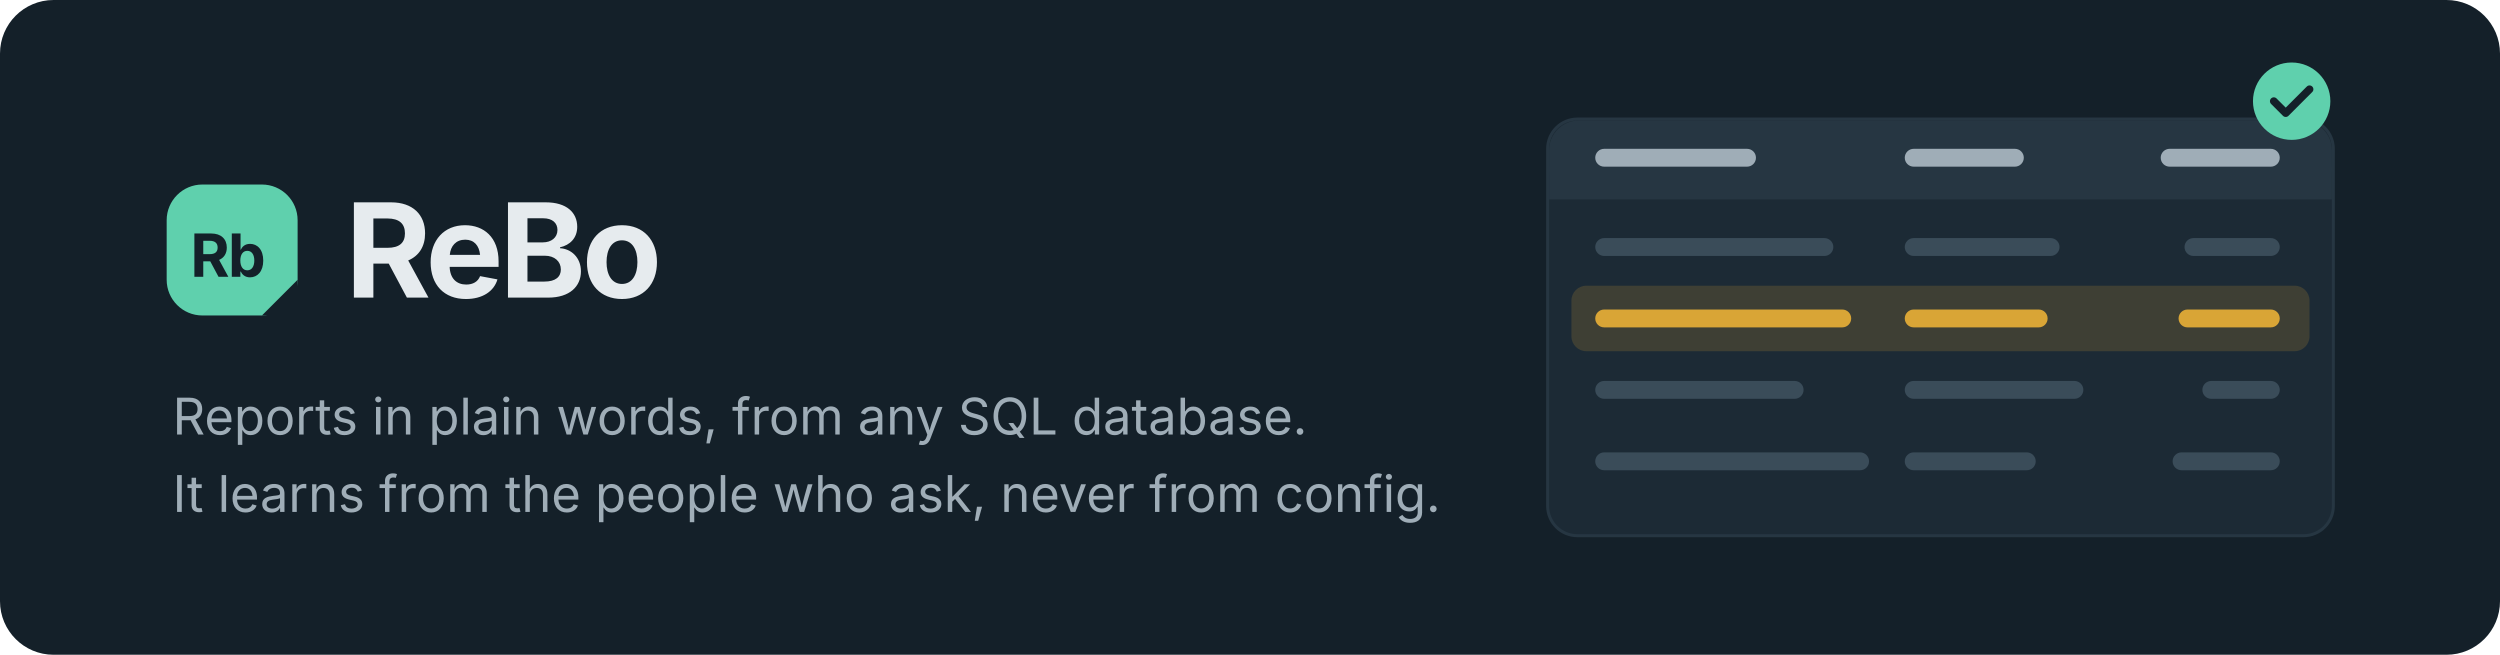
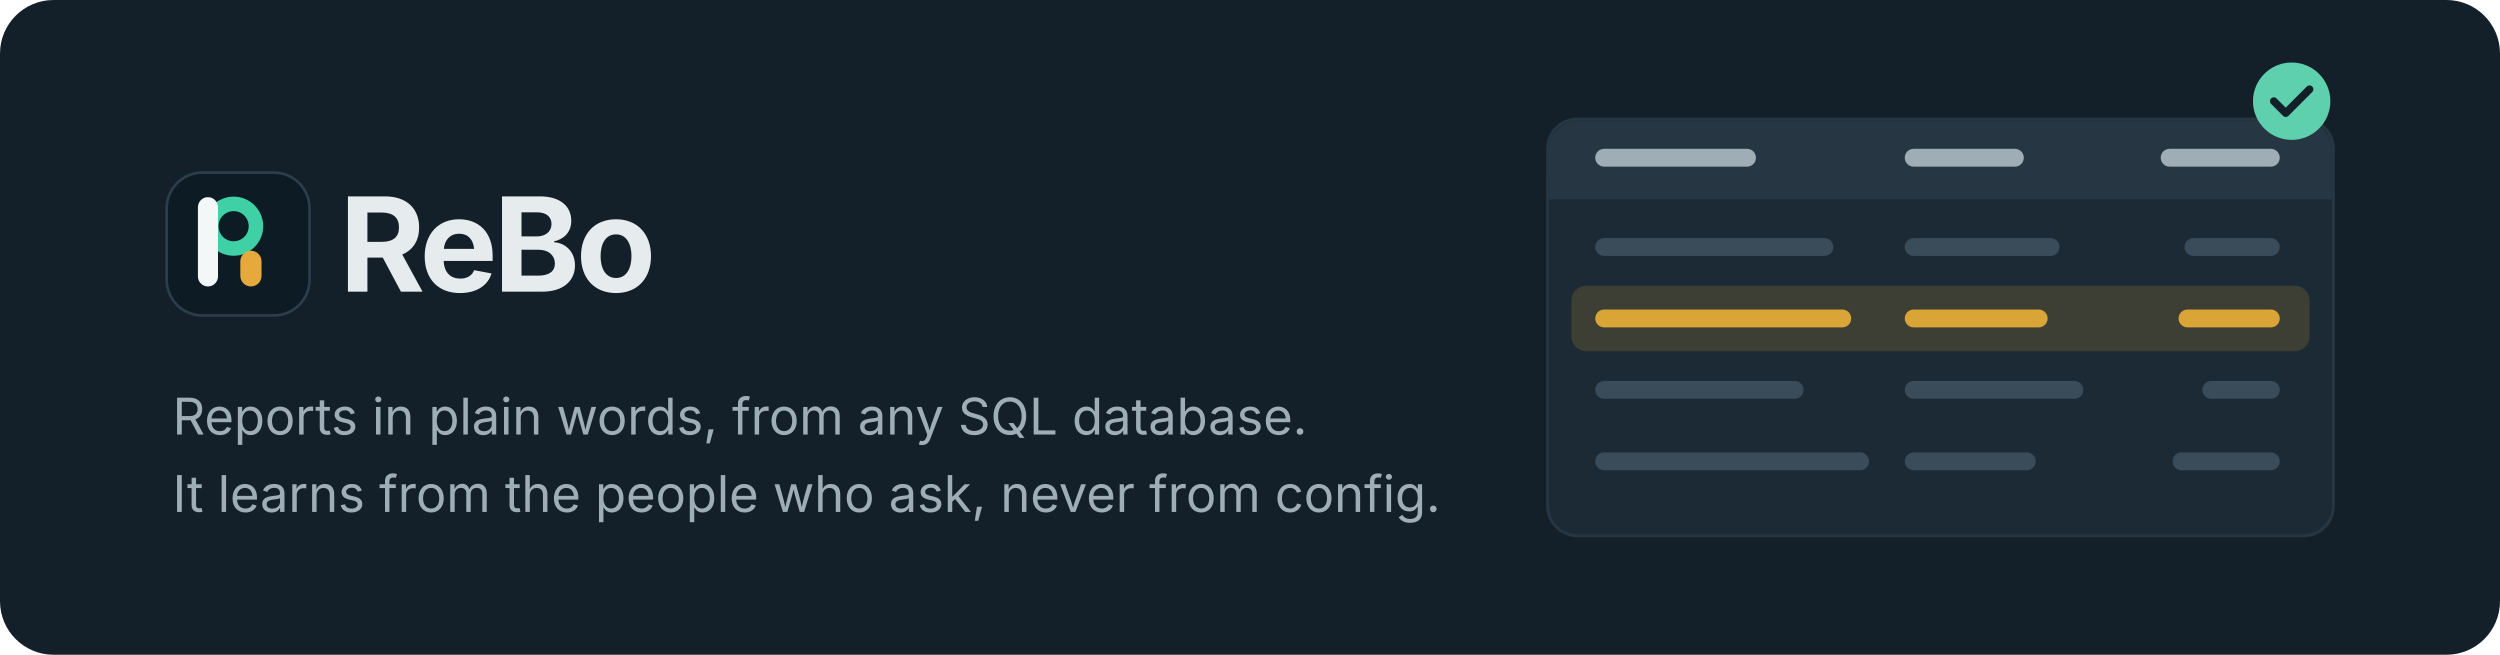
<svg xmlns="http://www.w3.org/2000/svg" width="840" height="220" viewBox="0 0 840 220" role="img" aria-labelledby="t d">
  <rect width="840" height="220" rx="18" fill="#142029" />
-   <g font-family="'Instrument Sans', 'Inter', 'Helvetica Neue', Arial, sans-serif">
-     <rect x="56" y="62" width="44" height="44" rx="12" ry="12" fill="#5fd0ad" />
-     <path d="M100 94 v12 h-12 z" fill="#142029" />
-     <text x="64" y="93" font-size="20" font-weight="700" fill="#142029" letter-spacing="-0.5">Rb</text>
-     <text x="116" y="100" font-size="44" font-weight="650" fill="#e6ebee" letter-spacing="-1.4">ReBo</text>
+   <g font-family="-apple-system, 'SF Pro Display', 'Inter', 'Helvetica Neue', Arial, sans-serif">
+     <g transform="translate(56 58) scale(0.75)">
+       <rect width="64" height="64" rx="16" fill="#0d1b24" stroke="#2c3e4a" stroke-width="1.2" />
+       <circle cx="30" cy="24" r="10" fill="none" stroke="#3fd0a6" stroke-width="6.5" />
+       <rect x="14" y="11" width="9" height="40" rx="4.5" fill="#f4f7f8" />
+       <rect x="33" y="35" width="9.5" height="16" rx="4.75" fill="#e6a93c" />
+     </g>
+     <text x="114" y="98" font-size="44" font-weight="650" fill="#e6ebee" letter-spacing="-1.4">ReBo</text>
    <text x="58" y="146" font-size="17" fill="#9fadb7">Reports in plain words, from any SQL database.</text>
    <text x="58" y="172" font-size="17" fill="#9fadb7">It learns from the people who ask, never from config.</text>
  </g>
  <g transform="translate(520 40)">
    <rect width="264" height="140" rx="10" fill="#1c2a35" stroke="#263642" />
    <rect x="0.5" y="0.5" width="263" height="26" rx="10" fill="#263642" />
    <rect x="0.5" y="16" width="263" height="11" fill="#263642" />
    <g fill="#9fadb7">
      <rect x="16" y="10" width="54" height="6" rx="3" />
      <rect x="120" y="10" width="40" height="6" rx="3" />
      <rect x="206" y="10" width="40" height="6" rx="3" />
    </g>
    <g fill="#3a4c59">
      <rect x="16" y="40" width="80" height="6" rx="3" />
      <rect x="120" y="40" width="52" height="6" rx="3" />
      <rect x="214" y="40" width="32" height="6" rx="3" />
      <rect x="16" y="88" width="70" height="6" rx="3" />
      <rect x="120" y="88" width="60" height="6" rx="3" />
      <rect x="220" y="88" width="26" height="6" rx="3" />
      <rect x="16" y="112" width="92" height="6" rx="3" />
      <rect x="120" y="112" width="44" height="6" rx="3" />
      <rect x="210" y="112" width="36" height="6" rx="3" />
    </g>
    <rect x="8" y="56" width="248" height="22" rx="5" fill="#d9a536" fill-opacity="0.18" />
    <g fill="#d9a536">
      <rect x="16" y="64" width="86" height="6" rx="3" />
      <rect x="120" y="64" width="48" height="6" rx="3" />
      <rect x="212" y="64" width="34" height="6" rx="3" />
    </g>
    <circle cx="250" cy="-6" r="13" fill="#5fd0ad" />
    <path d="M244 -6 l4 4 l8 -8" fill="none" stroke="#142029" stroke-width="2.6" stroke-linecap="round" stroke-linejoin="round" />
  </g>
</svg>
